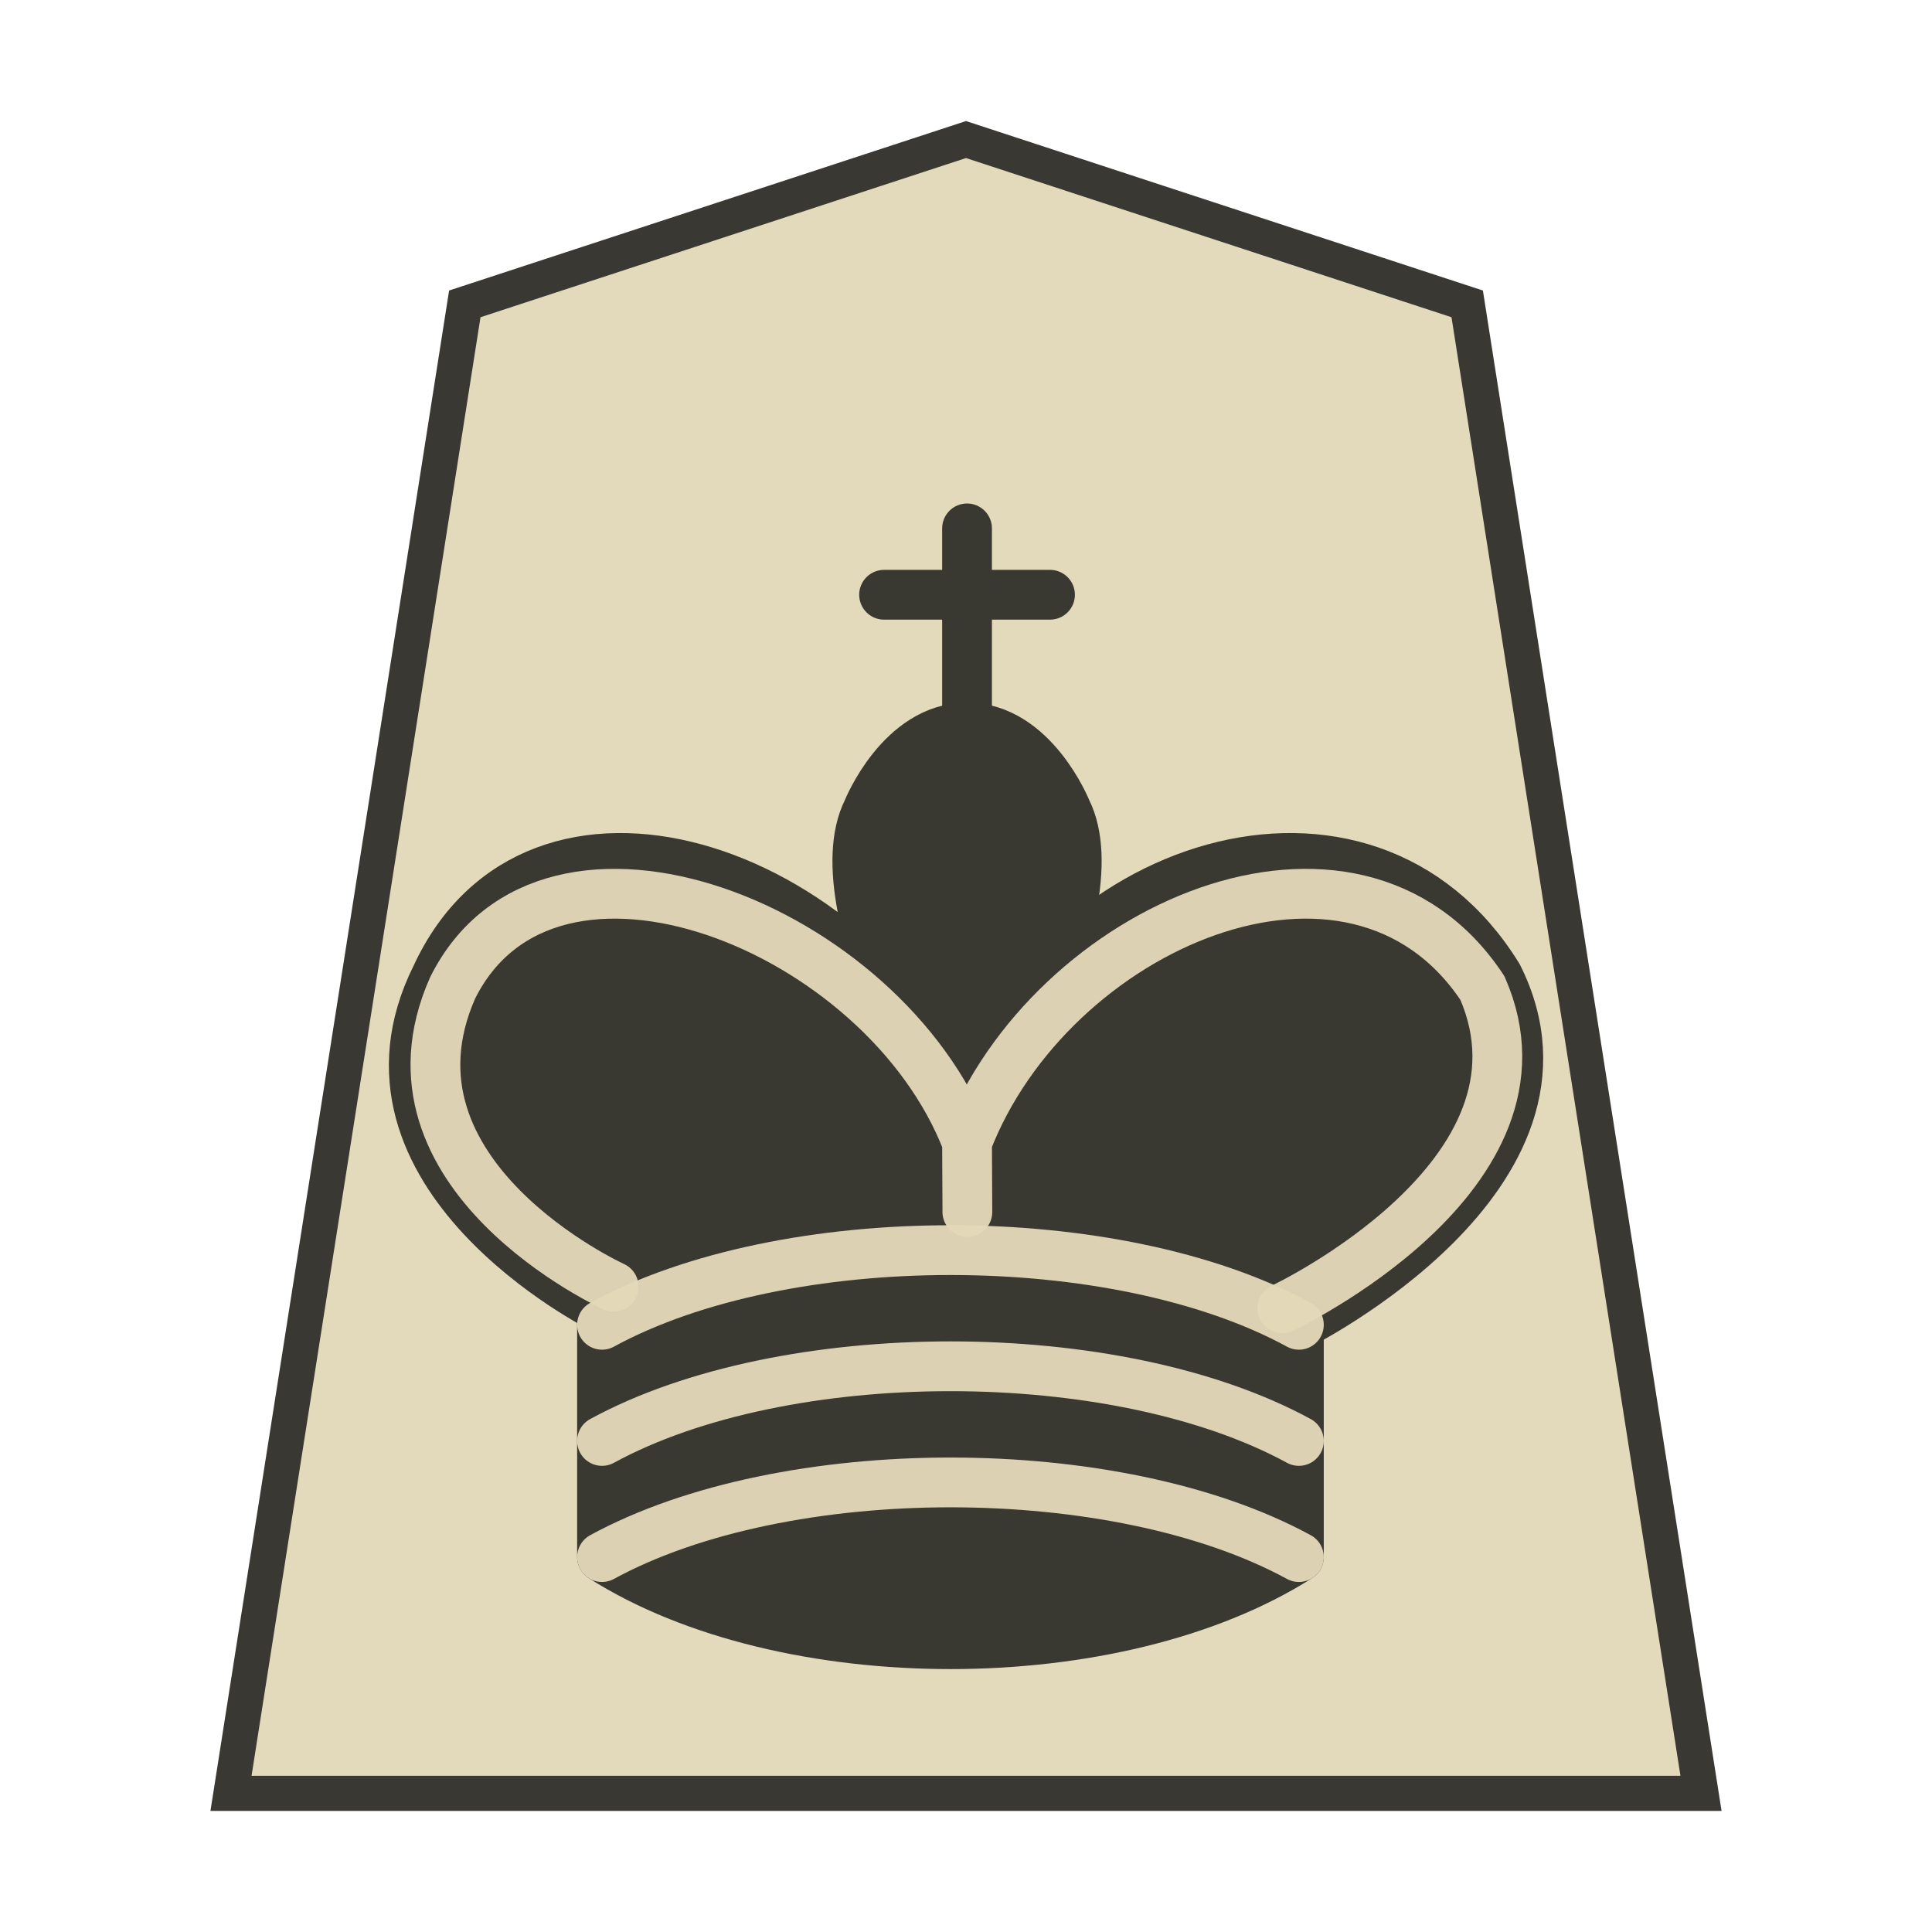
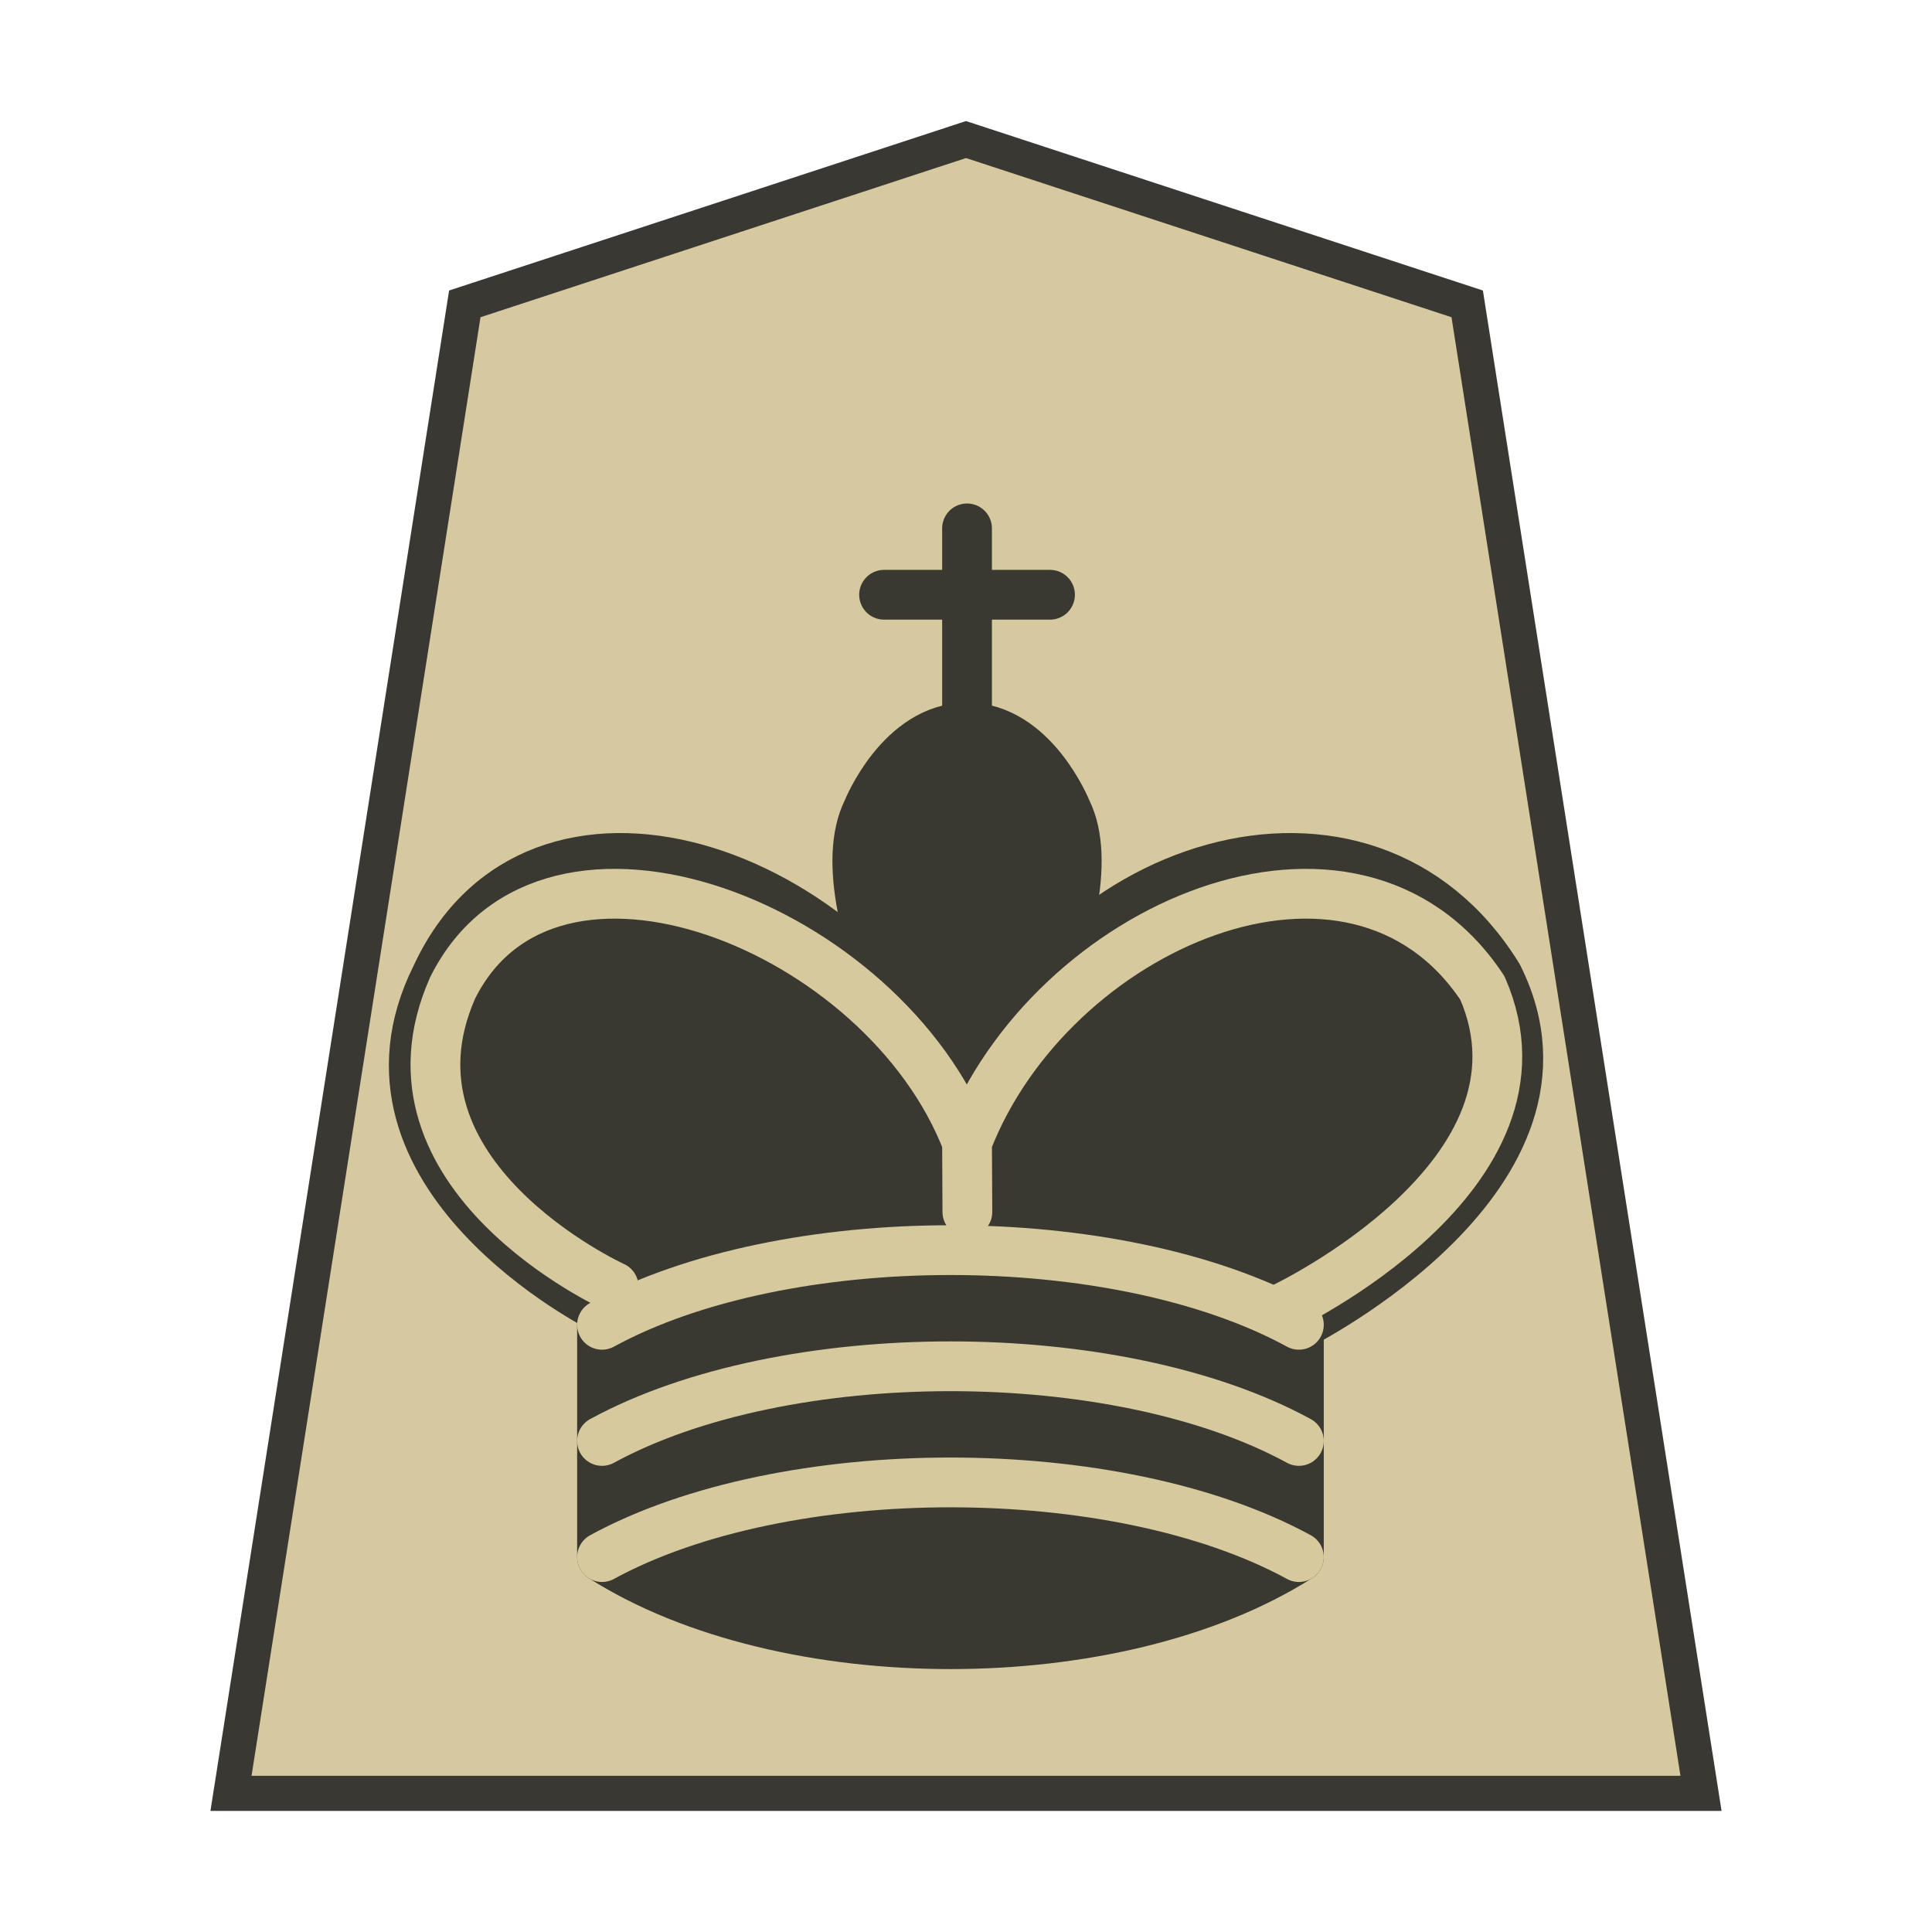
<svg xmlns="http://www.w3.org/2000/svg" width="52.157" height="52.157" version="1.1" id="svg98222" xml:space="preserve">
  <defs id="defs98226" />
-   <g transform="translate(-0.1121528,-1.649218)" id="g4297" style="fill:#e3d9b9;fill-opacity:0.969;stroke:#35342f;stroke-opacity:1">
-     <g id="g3979" style="opacity:0.99;fill:#e3d9b9;fill-opacity:0.969;stroke:#35342f;stroke-opacity:1" transform="matrix(0.6,0,0,0.6,2.748134,3.06466)">
-       <path style="opacity:0.99;fill:#e3d9b9;fill-opacity:0.969;stroke:#35342f;stroke-width:1.582;stroke-opacity:1" id="path5763-7" d="M 39.071,3.92 16.52,11.313 6,78.331 72.142,78.331 61.622,11.313 Z" />
+   <g transform="translate(-0.1121528,-1.649218)" id="g4297" style="fill:#d6c99d;fill-opacity:1;stroke:#35342f;stroke-opacity:1">
+     <g id="g3979" style="opacity:0.99;fill:#d6c99d;fill-opacity:1;stroke:#35342f;stroke-opacity:1" transform="matrix(0.6,0,0,0.6,2.748134,3.06466)">
+       <path style="opacity:0.99;fill:#d6c99d;fill-opacity:1;stroke:#35342f;stroke-width:1.582;stroke-opacity:1" id="path5763-7" d="M 39.071,3.92 16.52,11.313 6,78.331 72.142,78.331 61.622,11.313 Z" />
    </g>
  </g>
  <g fill="none" fill-rule="evenodd" stroke="#000000" stroke-width="1.5" stroke-linecap="round" stroke-linejoin="round" id="g6" transform="matrix(0.8958454,0,0,0.8958454,5.950114,8.889451)">
    <path d="M 22.5,11.63 V 6" stroke-linejoin="miter" id="path1-5" style="stroke:#393831;stroke-opacity:1" />
    <path d="m 22.5,25 c 0,0 4.5,-7.5 3,-10.5 0,0 -1,-2.5 -3,-2.5 -2,0 -3,2.5 -3,2.5 -1.5,3 3,10.5 3,10.5" fill="#000000" stroke-linecap="butt" stroke-linejoin="miter" id="path2" style="fill:#393831;fill-opacity:1;stroke:#393831;stroke-opacity:1" />
    <path d="m 11.5,37 c 5.5,3.5 15.5,3.5 21,0 v -7 c 0,0 9,-4.5 6,-10.5 -4,-6.5 -13.5,-3.5 -16,4 V 27 23.5 C 19,16 9.5,13 6.5,19.5 c -3,6 5,10 5,10 z" fill="#000000" id="path3" style="fill:#393831;fill-opacity:1;stroke:#393831;stroke-opacity:1" />
    <path d="m 20,8 h 5" stroke-linejoin="miter" id="path4" style="stroke:#393831;stroke-opacity:1" />
-     <path d="m 32,29.5 c 0,0 8.5,-4 6.03,-9.65 C 34.15,14 25,18 22.5,24.5 l 0.01,2.1 -0.01,-2.1 C 20,18 9.906,14 6.997,19.85 c -2.497,5.65 4.853,9 4.853,9" stroke="#ececec" id="path5" style="stroke:#e3d9ba;stroke-opacity:0.953" />
-     <path d="m 11.5,30 c 5.5,-3 15.5,-3 21,0 m -21,3.5 c 5.5,-3 15.5,-3 21,0 m -21,3.5 c 5.5,-3 15.5,-3 21,0" stroke="#ececec" id="path6" style="stroke:#e3d9ba;stroke-opacity:0.953" />
+     <path d="m 32,29.5 c 0,0 8.5,-4 6.03,-9.65 C 34.15,14 25,18 22.5,24.5 l 0.01,2.1 -0.01,-2.1 C 20,18 9.906,14 6.997,19.85 c -2.497,5.65 4.853,9 4.853,9" stroke="#ececec" id="path5" style="stroke:#d6c99d;stroke-opacity:1" />
+     <path d="m 11.5,30 c 5.5,-3 15.5,-3 21,0 m -21,3.5 c 5.5,-3 15.5,-3 21,0 m -21,3.5 c 5.5,-3 15.5,-3 21,0" stroke="#ececec" id="path6" style="stroke:#d6c99d;stroke-opacity:1" />
  </g>
</svg>
